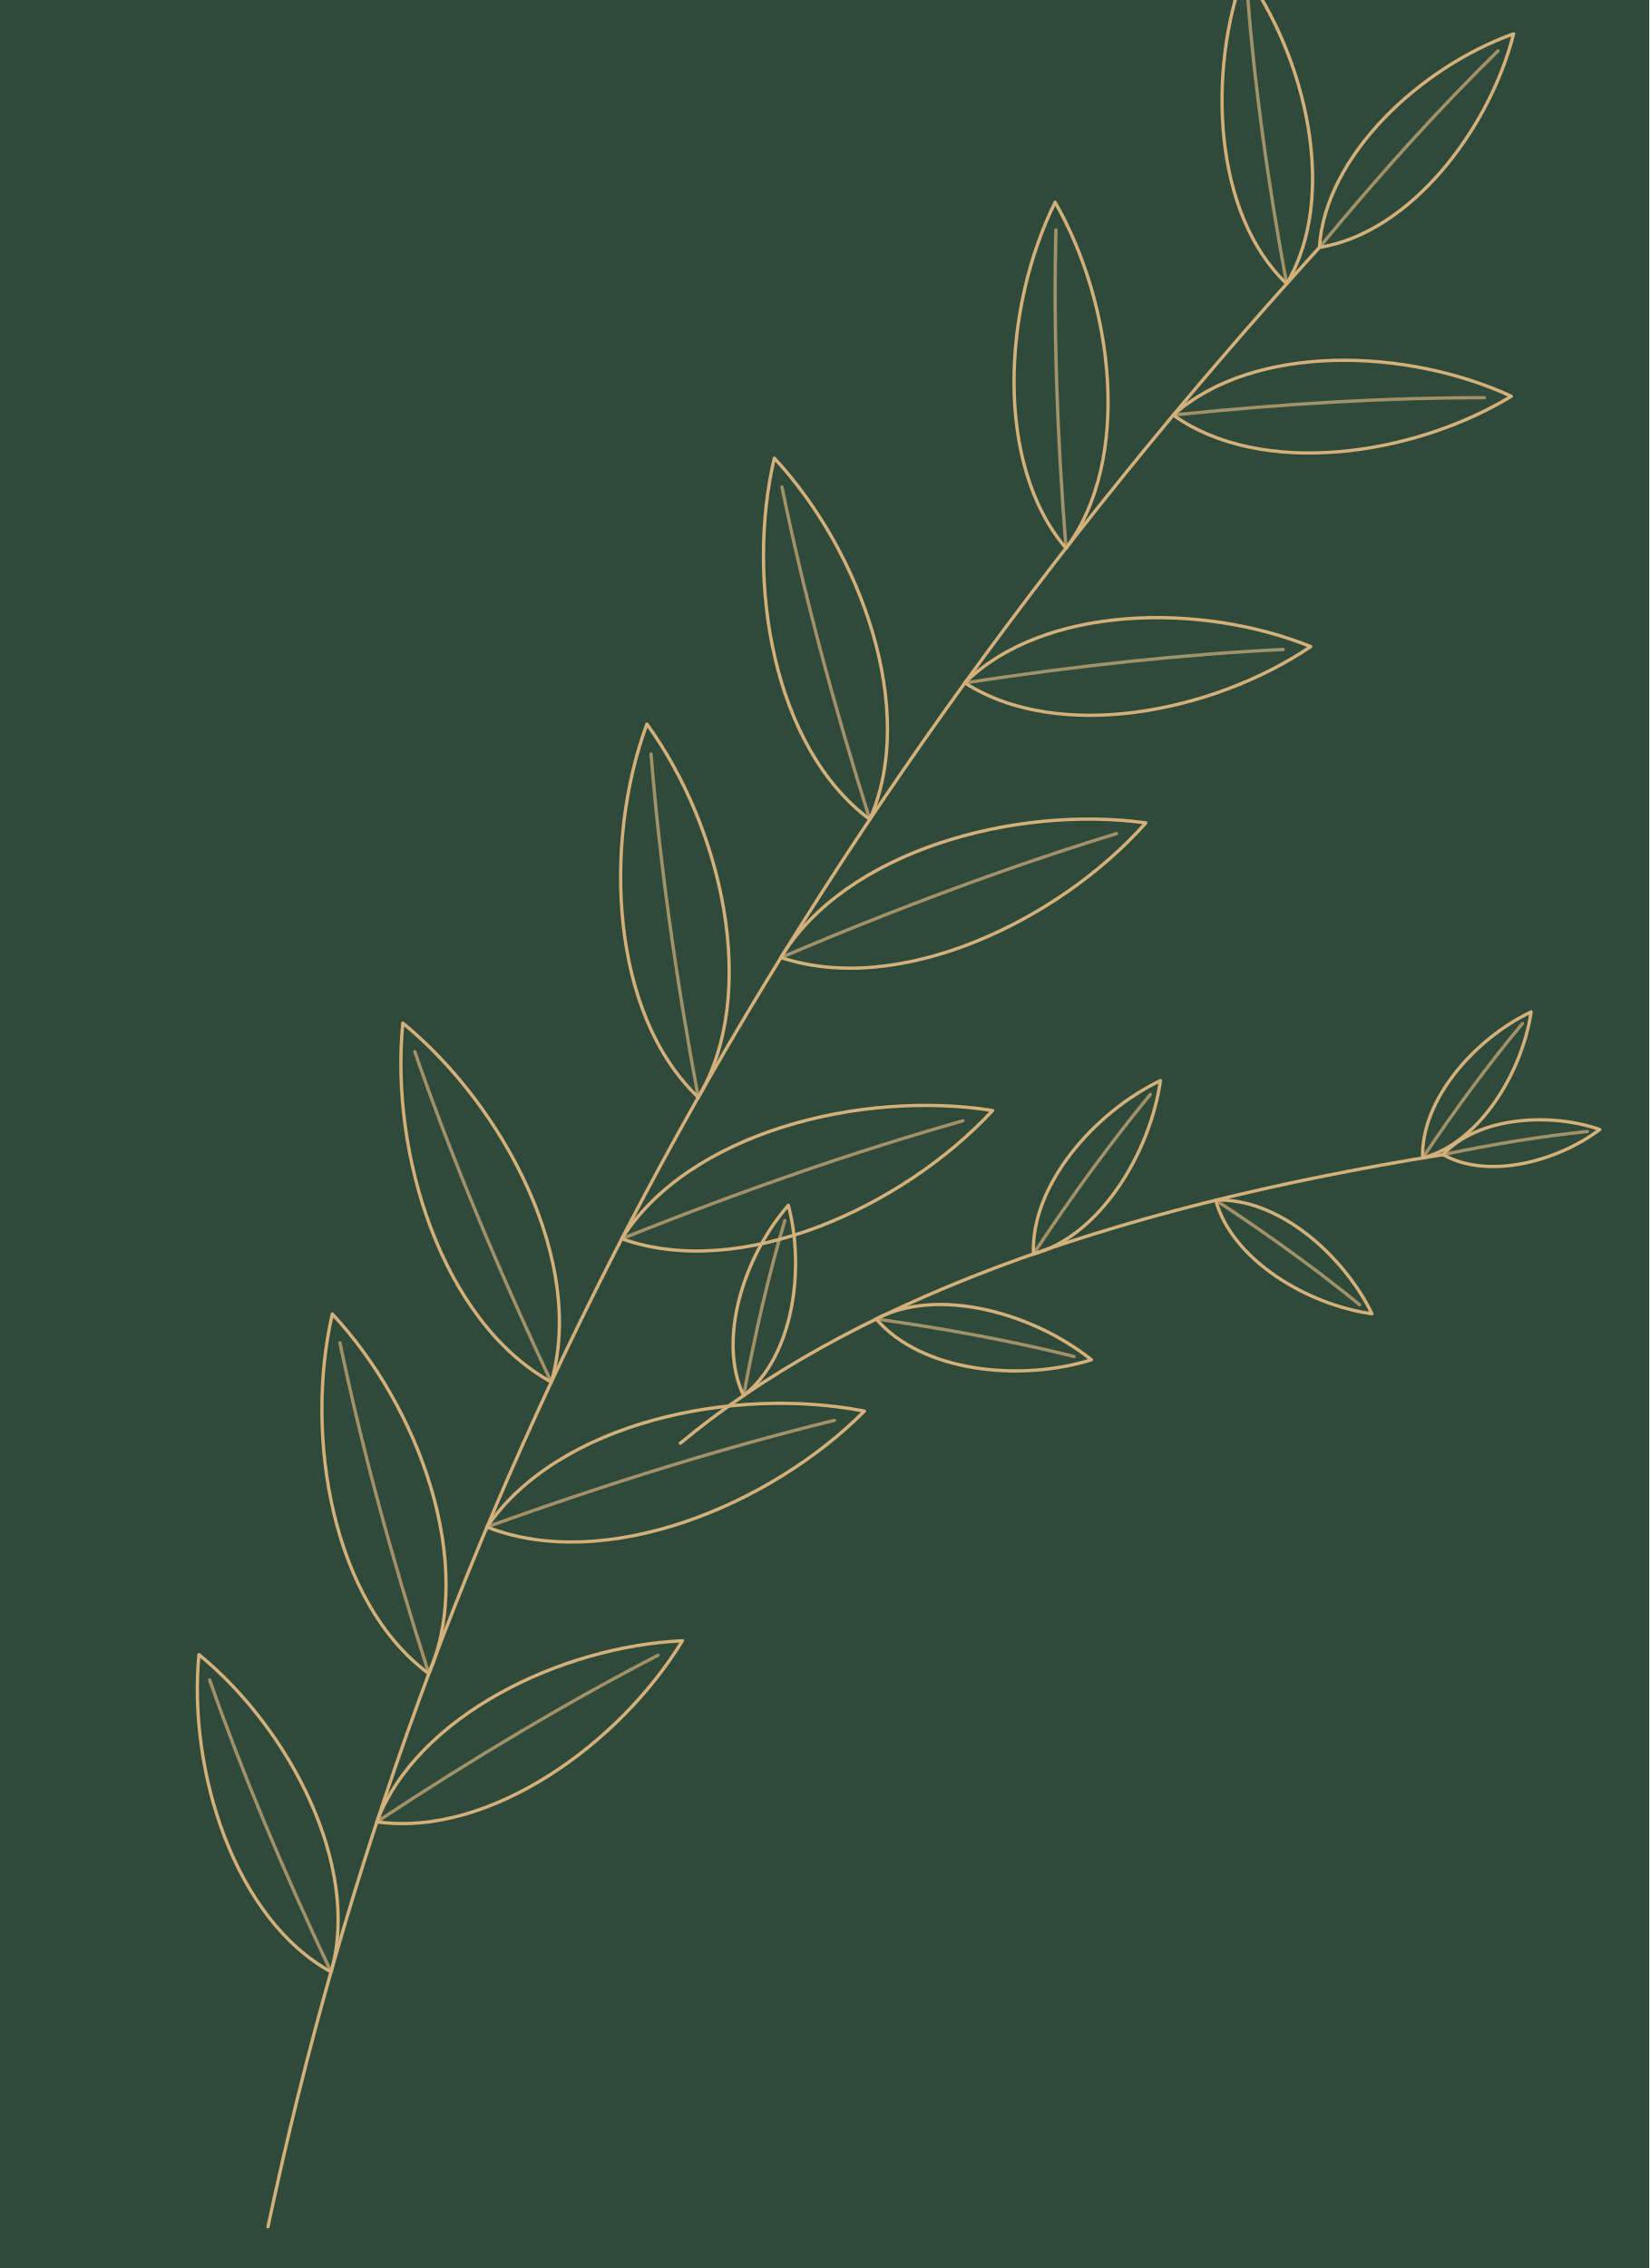
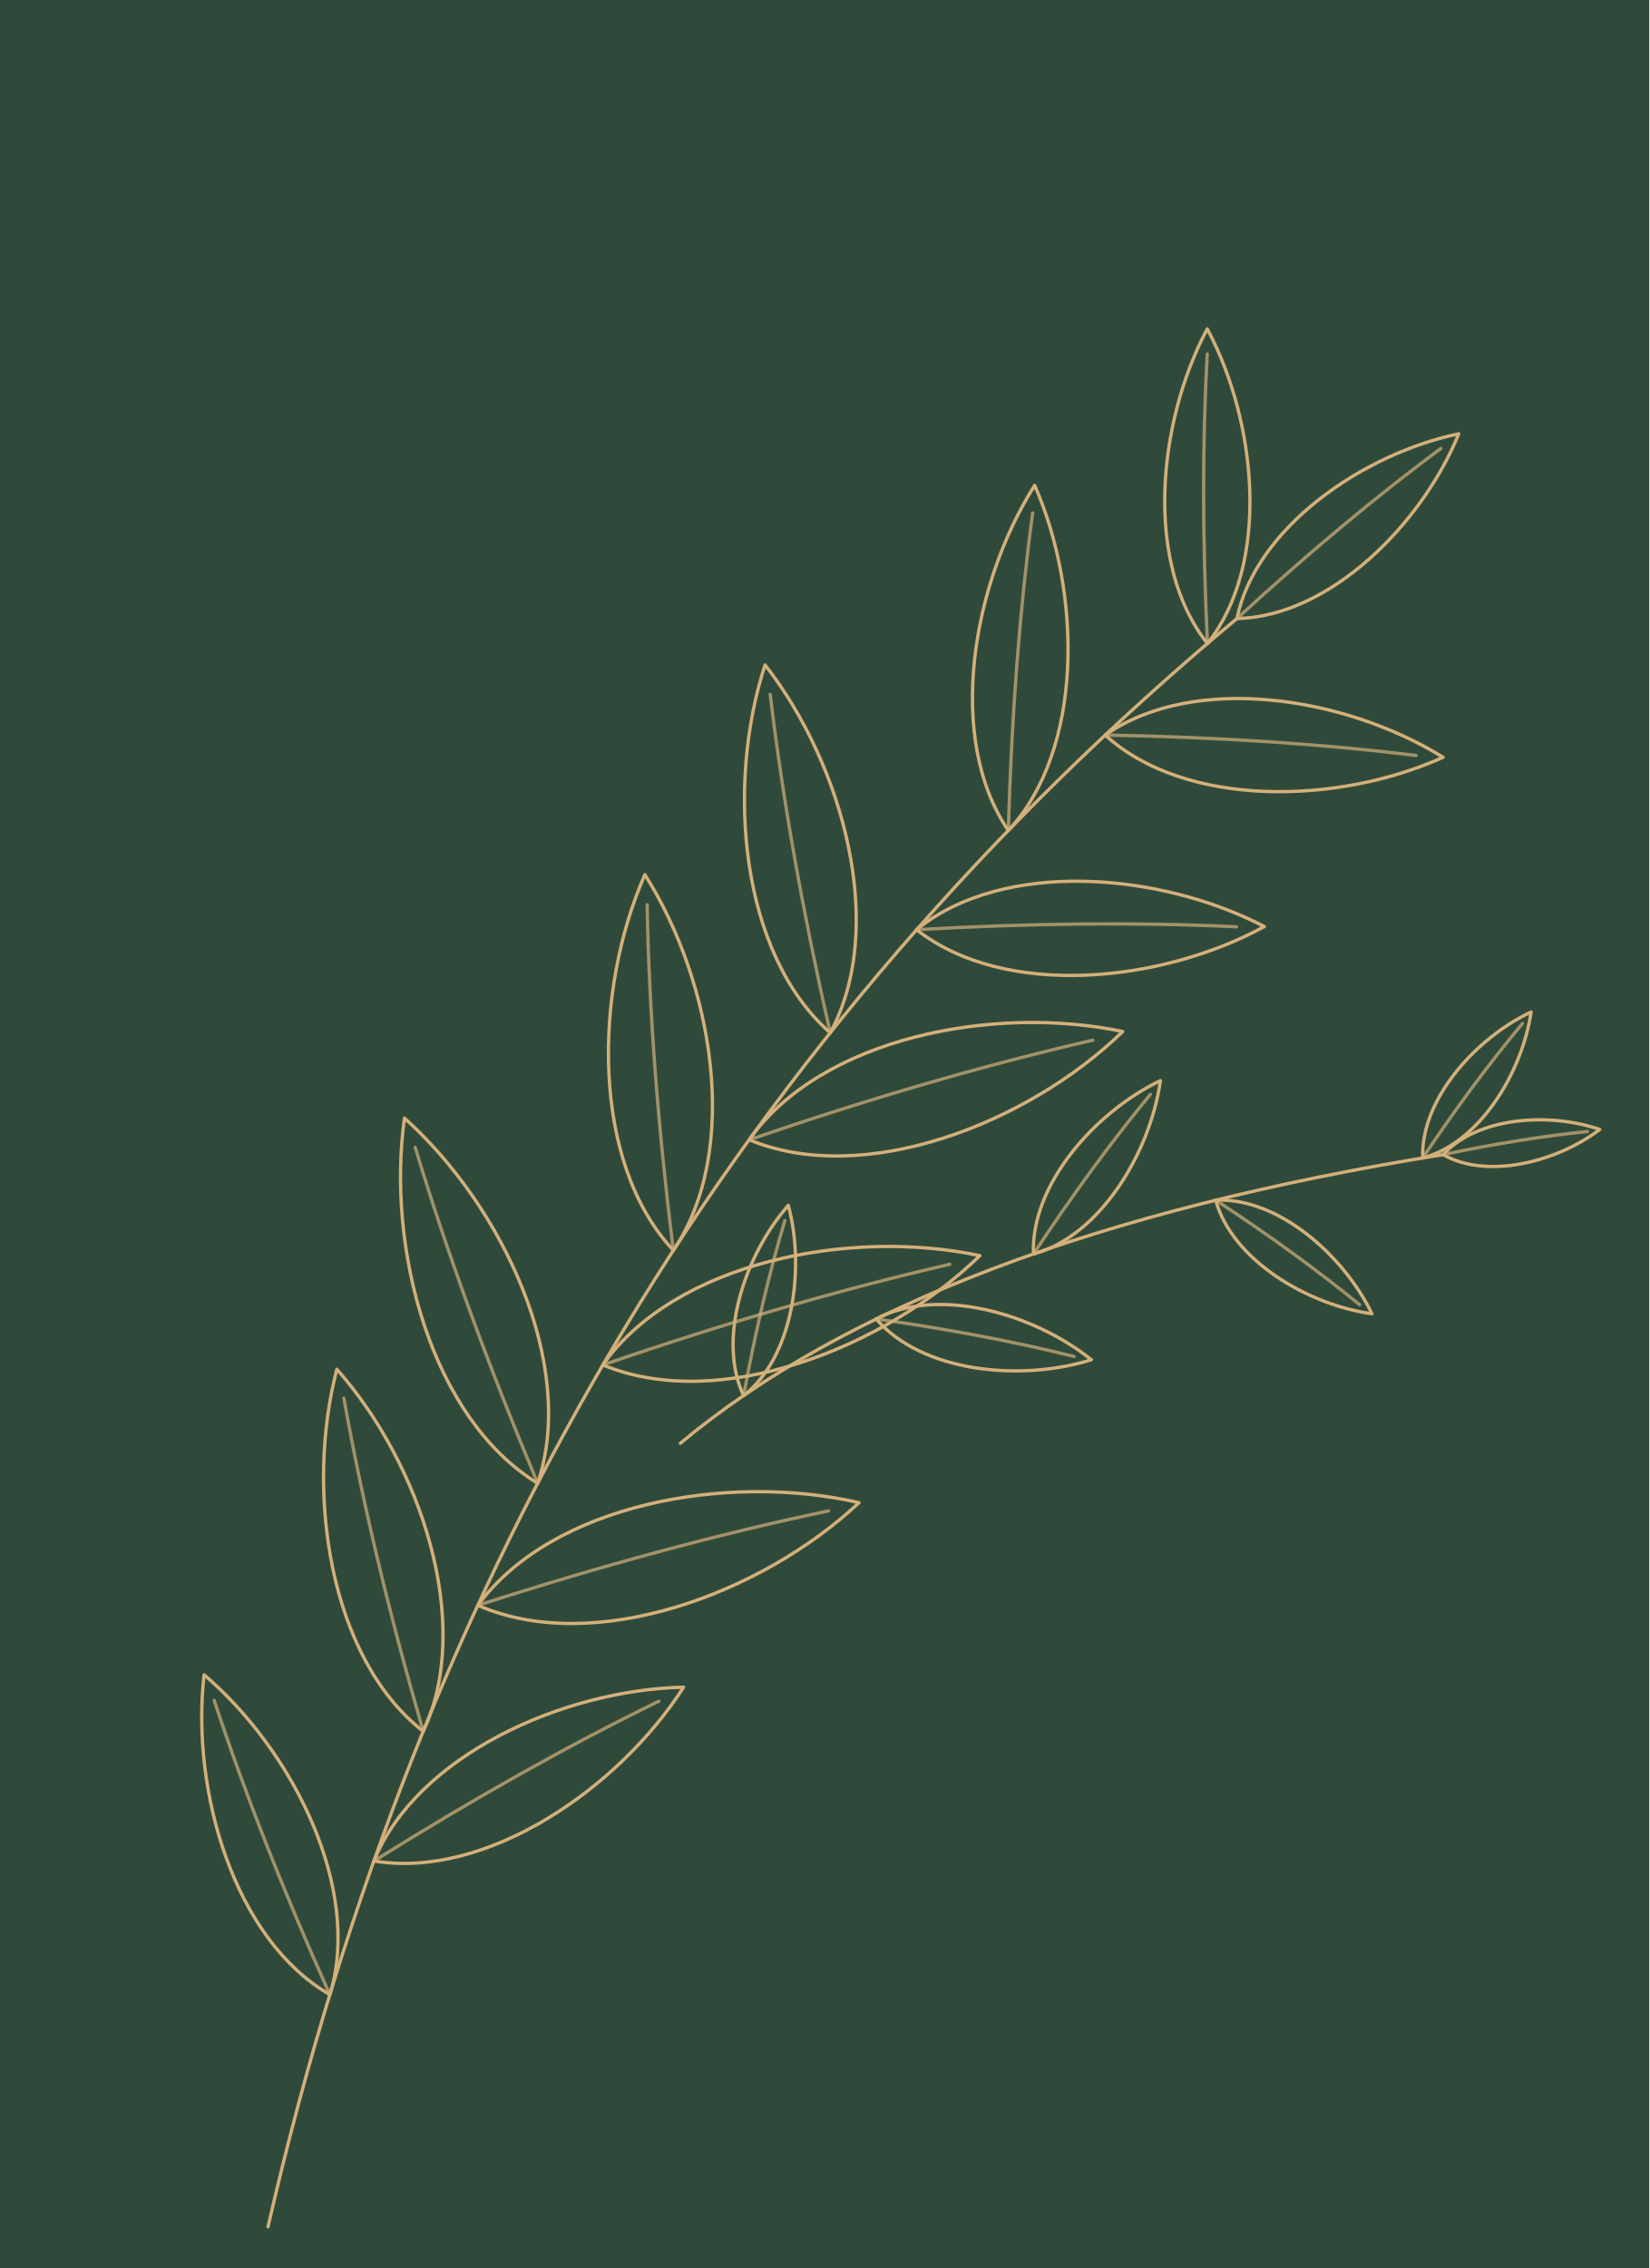
<svg xmlns="http://www.w3.org/2000/svg" viewBox="0 0 800 1100" preserveAspectRatio="xMidYMid slice" width="800" height="1100">
  <defs />
  <rect width="800" height="1100" fill="#2f4a3b" />
  <g fill="none" stroke="#d4b07a" stroke-width="1.6" stroke-linecap="round" stroke-linejoin="round">
-     <path d="M130.0 1080.0Q240.0 560.0 640.0 120.0" />
-     <path d="M160.6 956.4C113.8 930.7 91.1 858.9 96.5 802.5C140.4 838.4 175.3 905.1 160.6 956.4Z" />
-     <path d="M160.6 956.4Q124.9 881.0 101.7 814.8" opacity=".7" />
-     <path d="M182.8 883.6C202.3 832.0 272.5 798.4 331.0 795.8C300.6 845.8 237.4 891.3 182.8 883.6Z" />
-     <path d="M182.8 883.6Q254.8 836.1 319.2 802.8" opacity=".7" />
-     <path d="M208.0 811.7C161.5 777.5 147.4 697.1 161.2 637.3C203.1 682.1 231.2 758.7 208.0 811.7Z" />
-     <path d="M208.0 811.7Q180.4 725.6 164.9 651.3" opacity=".7" />
-     <path d="M236.2 740.6C270.8 689.9 355.4 672.0 419.3 684.4C373.4 730.5 293.3 763.1 236.2 740.6Z" />
-     <path d="M236.2 740.6Q326.4 708.1 404.7 688.9" opacity=".7" />
-     <path d="M267.4 670.3C214.6 641.2 189.1 559.9 195.4 496.2C244.9 536.9 284.2 612.4 267.4 670.3Z" />
-     <path d="M267.4 670.3Q227.2 585.0 201.2 510.1" opacity=".7" />
-     <path d="M301.6 600.8C334.1 549.3 417.6 528.5 481.5 538.6C437.5 586.0 359.0 621.3 301.6 600.8Z" />
-     <path d="M301.6 600.8Q390.0 565.4 467.1 543.6" opacity=".7" />
-     <path d="M338.7 532.2C296.3 491.9 292.3 409.5 313.8 351.2C350.3 401.5 368.7 482.0 338.7 532.2Z" />
-     <path d="M338.7 532.2Q321.9 442.3 315.8 365.7" opacity=".7" />
-     <path d="M378.8 464.4C410.0 412.7 492.3 390.4 555.8 399.1C513.2 447.0 436.1 483.5 378.8 464.4Z" />
-     <path d="M378.8 464.4Q465.8 427.5 541.6 404.3" opacity=".7" />
-     <path d="M421.9 397.4C375.3 362.9 361.5 282.2 375.6 222.2C417.5 267.3 445.4 344.3 421.9 397.4Z" />
-     <path d="M421.9 397.4Q394.6 310.9 379.3 236.2" opacity=".7" />
-     <path d="M468.0 331.2C506.4 293.3 582.6 292.1 635.8 313.6C588.3 345.7 513.5 360.4 468.0 331.2Z" />
-     <path d="M468.0 331.2Q551.5 318.4 622.4 315.0" opacity=".7" />
-     <path d="M517.1 265.9C482.2 225.0 486.5 149.3 511.8 98.1C540.2 147.6 549.3 222.9 517.1 265.9Z" />
-     <path d="M517.1 265.9Q510.4 182.1 512.2 111.5" opacity=".7" />
-     <path d="M569.1 201.3C608.3 166.3 682.4 168.7 733.1 192.2C685.4 221.2 611.9 231.9 569.1 201.3Z" />
-     <path d="M569.1 201.3Q650.9 192.8 720.0 192.9" opacity=".7" />
-     <path d="M624.1 137.6C588.7 103.9 585.5 35.1 603.5 -13.6C633.9 28.5 649.2 95.7 624.1 137.6Z" />
-     <path d="M624.1 137.6Q610.2 62.5 605.2 -1.5" opacity=".7" />
-     <path d="M640.0 120.0C642.8 75.3 689.3 32.4 734.2 16.4C722.5 62.6 684.3 112.9 640.0 120.0Z" />
-     <path d="M640.0 120.0Q684.6 65.9 726.6 24.7" opacity=".7" />
+     <path d="M130.0 1080.0Q240.0 600.0 600.0 300.0" />
+     <path d="M160.0 967.4C113.7 940.8 92.5 868.6 99.0 812.3C142.2 849.1 175.8 916.4 160.0 967.4Z" />
+     <path d="M160.0 967.4Q125.8 891.3 103.9 824.7" opacity=".7" />
+     <path d="M181.4 902.6C202.1 851.5 273.0 819.6 331.6 818.3C300.0 867.6 235.8 911.6 181.4 902.6Z" />
+     <path d="M181.4 902.6Q254.4 856.9 319.6 825.1" opacity=".7" />
+     <path d="M205.3 839.7C159.7 804.1 147.9 723.4 163.4 664.1C204.1 710.1 229.9 787.4 205.3 839.7Z" />
+     <path d="M205.3 839.7Q180.1 752.9 166.8 678.1" opacity=".7" />
+     <path d="M231.8 778.6C268.0 729.2 353.2 714.2 416.7 728.8C369.2 773.3 287.9 803.1 231.8 778.6Z" />
+     <path d="M231.8 778.6Q323.0 749.3 401.9 732.8" opacity=".7" />
+     <path d="M260.8 719.4C209.3 688.0 187.3 605.8 196.2 542.3C243.9 585.1 280.1 662.2 260.8 719.4Z" />
+     <path d="M260.8 719.4Q224.3 632.4 201.4 556.5" opacity=".7" />
+     <path d="M292.4 662.0C327.5 612.2 412.0 595.6 475.3 609.0C428.9 654.1 348.7 685.3 292.4 662.0Z" />
+     <path d="M292.4 662.0Q382.6 631.1 460.7 613.2" opacity=".7" />
+     <path d="M326.6 606.4C286.7 563.7 287.8 481.1 312.8 424.2C346.1 476.7 359.6 558.1 326.6 606.4Z" />
+     <path d="M326.6 606.4Q315.3 515.7 313.9 438.8" opacity=".7" />
+     <path d="M363.4 552.8C398.2 503.4 481.8 487.1 544.6 500.3C498.6 545.0 419.2 575.9 363.4 552.8Z" />
+     <path d="M363.4 552.8Q452.7 522.2 530.1 504.5" opacity=".7" />
+     <path d="M402.7 500.9C359.1 462.6 352.0 381.1 371.1 322.5C409.1 371.0 430.5 450.0 402.7 500.9Z" />
+     <path d="M402.7 500.9Q382.6 412.5 373.6 336.8" opacity=".7" />
+     <path d="M444.6 450.9C486.5 416.8 562.4 422.9 613.3 449.4C562.9 476.9 487.1 484.3 444.6 450.9Z" />
+     <path d="M444.6 450.9Q528.9 446.1 599.8 449.5" opacity=".7" />
+     <path d="M489.1 402.8C458.8 358.4 471.3 283.6 501.9 235.4C524.8 287.7 525.8 363.5 489.1 402.8Z" />
+     <path d="M489.1 402.8Q491.5 318.8 500.9 248.8" opacity=".7" />
+     <path d="M536.1 356.5C579.2 326.4 652.5 337.8 700.0 367.3C649.1 390.3 574.9 392.0 536.1 356.5Z" />
+     <path d="M536.1 356.5Q618.3 358.0 686.9 366.4" opacity=".7" />
+     <path d="M585.7 312.1C555.1 273.9 561.2 205.3 585.6 159.5C610.0 205.2 616.2 273.9 585.7 312.1Z" />
+     <path d="M585.7 312.1Q582.0 235.8 585.6 171.7" opacity=".7" />
+     <path d="M600.0 300.0C609.0 256.1 660.9 220.1 707.6 210.4C689.6 254.5 644.8 299.1 600.0 300.0Z" />
+     <path d="M600.0 300.0Q651.6 252.6 698.9 217.5" opacity=".7" />
    <path d="M330.0 700.0Q450.0 600.0 700.0 560.0" />
    <path d="M360.7 676.9C347.7 649.4 361.2 608.8 382.4 584.6C390.7 615.8 384.6 658.2 360.7 676.9Z" />
    <path d="M360.7 676.9Q369.3 630.2 380.7 592.0" opacity=".7" />
    <path d="M425.0 639.7C455.0 623.8 501.2 636.9 529.4 659.5C494.9 670.3 447.1 665.5 425.0 639.7Z" />
    <path d="M425.0 639.7Q477.6 647.1 521.0 657.9" opacity=".7" />
    <path d="M501.3 608.2C499.9 574.8 531.0 539.4 562.9 524.1C557.9 559.2 533.5 599.5 501.3 608.2Z" />
    <path d="M501.3 608.2Q530.1 564.6 558.0 530.8" opacity=".7" />
    <path d="M589.7 582.1C619.7 580.7 651.6 608.5 665.5 637.2C634.0 632.8 597.6 611.0 589.7 582.1Z" />
    <path d="M589.7 582.1Q628.9 607.8 659.5 632.8" opacity=".7" />
    <path d="M690.1 561.6C689.1 533.4 715.6 503.6 742.7 490.8C738.3 520.5 717.4 554.5 690.1 561.6Z" />
    <path d="M690.1 561.6Q714.7 524.9 738.5 496.4" opacity=".7" />
    <path d="M700.0 560.0C716.6 541.8 751.3 539.3 776.0 547.8C755.2 563.6 721.4 572.2 700.0 560.0Z" />
    <path d="M700.0 560.0Q737.7 552.1 770.0 548.8" opacity=".7" />
  </g>
</svg>
